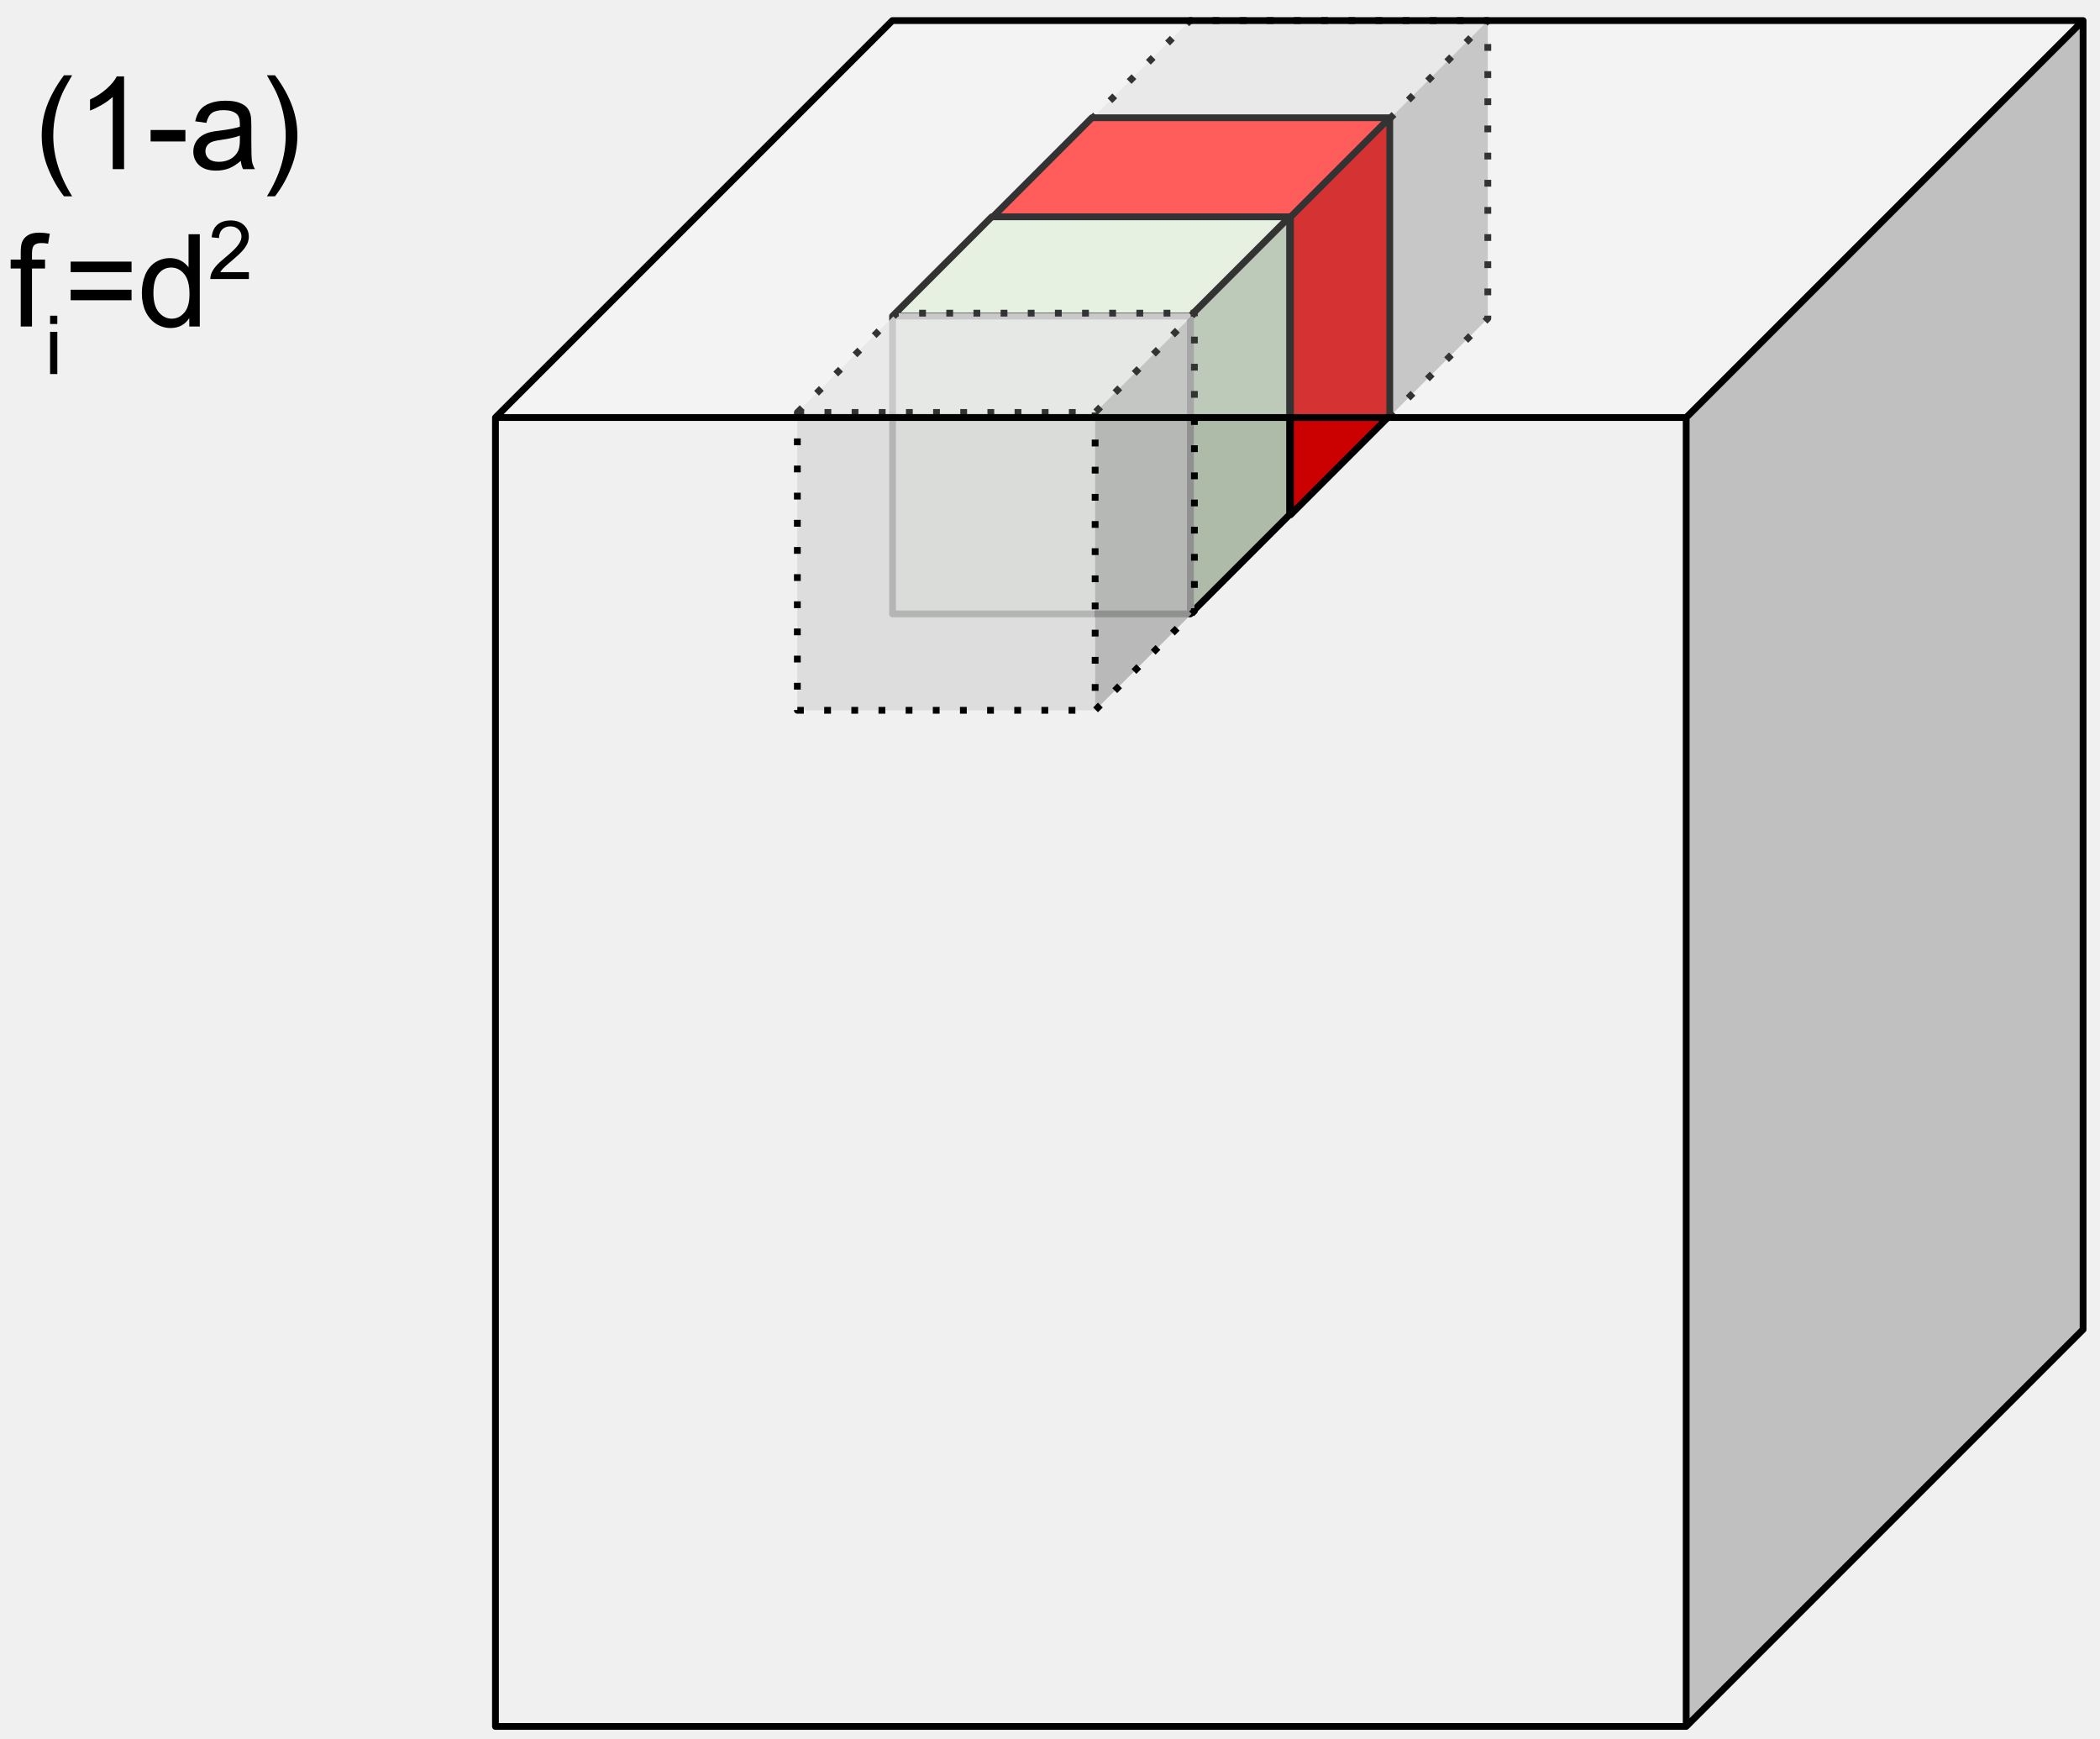
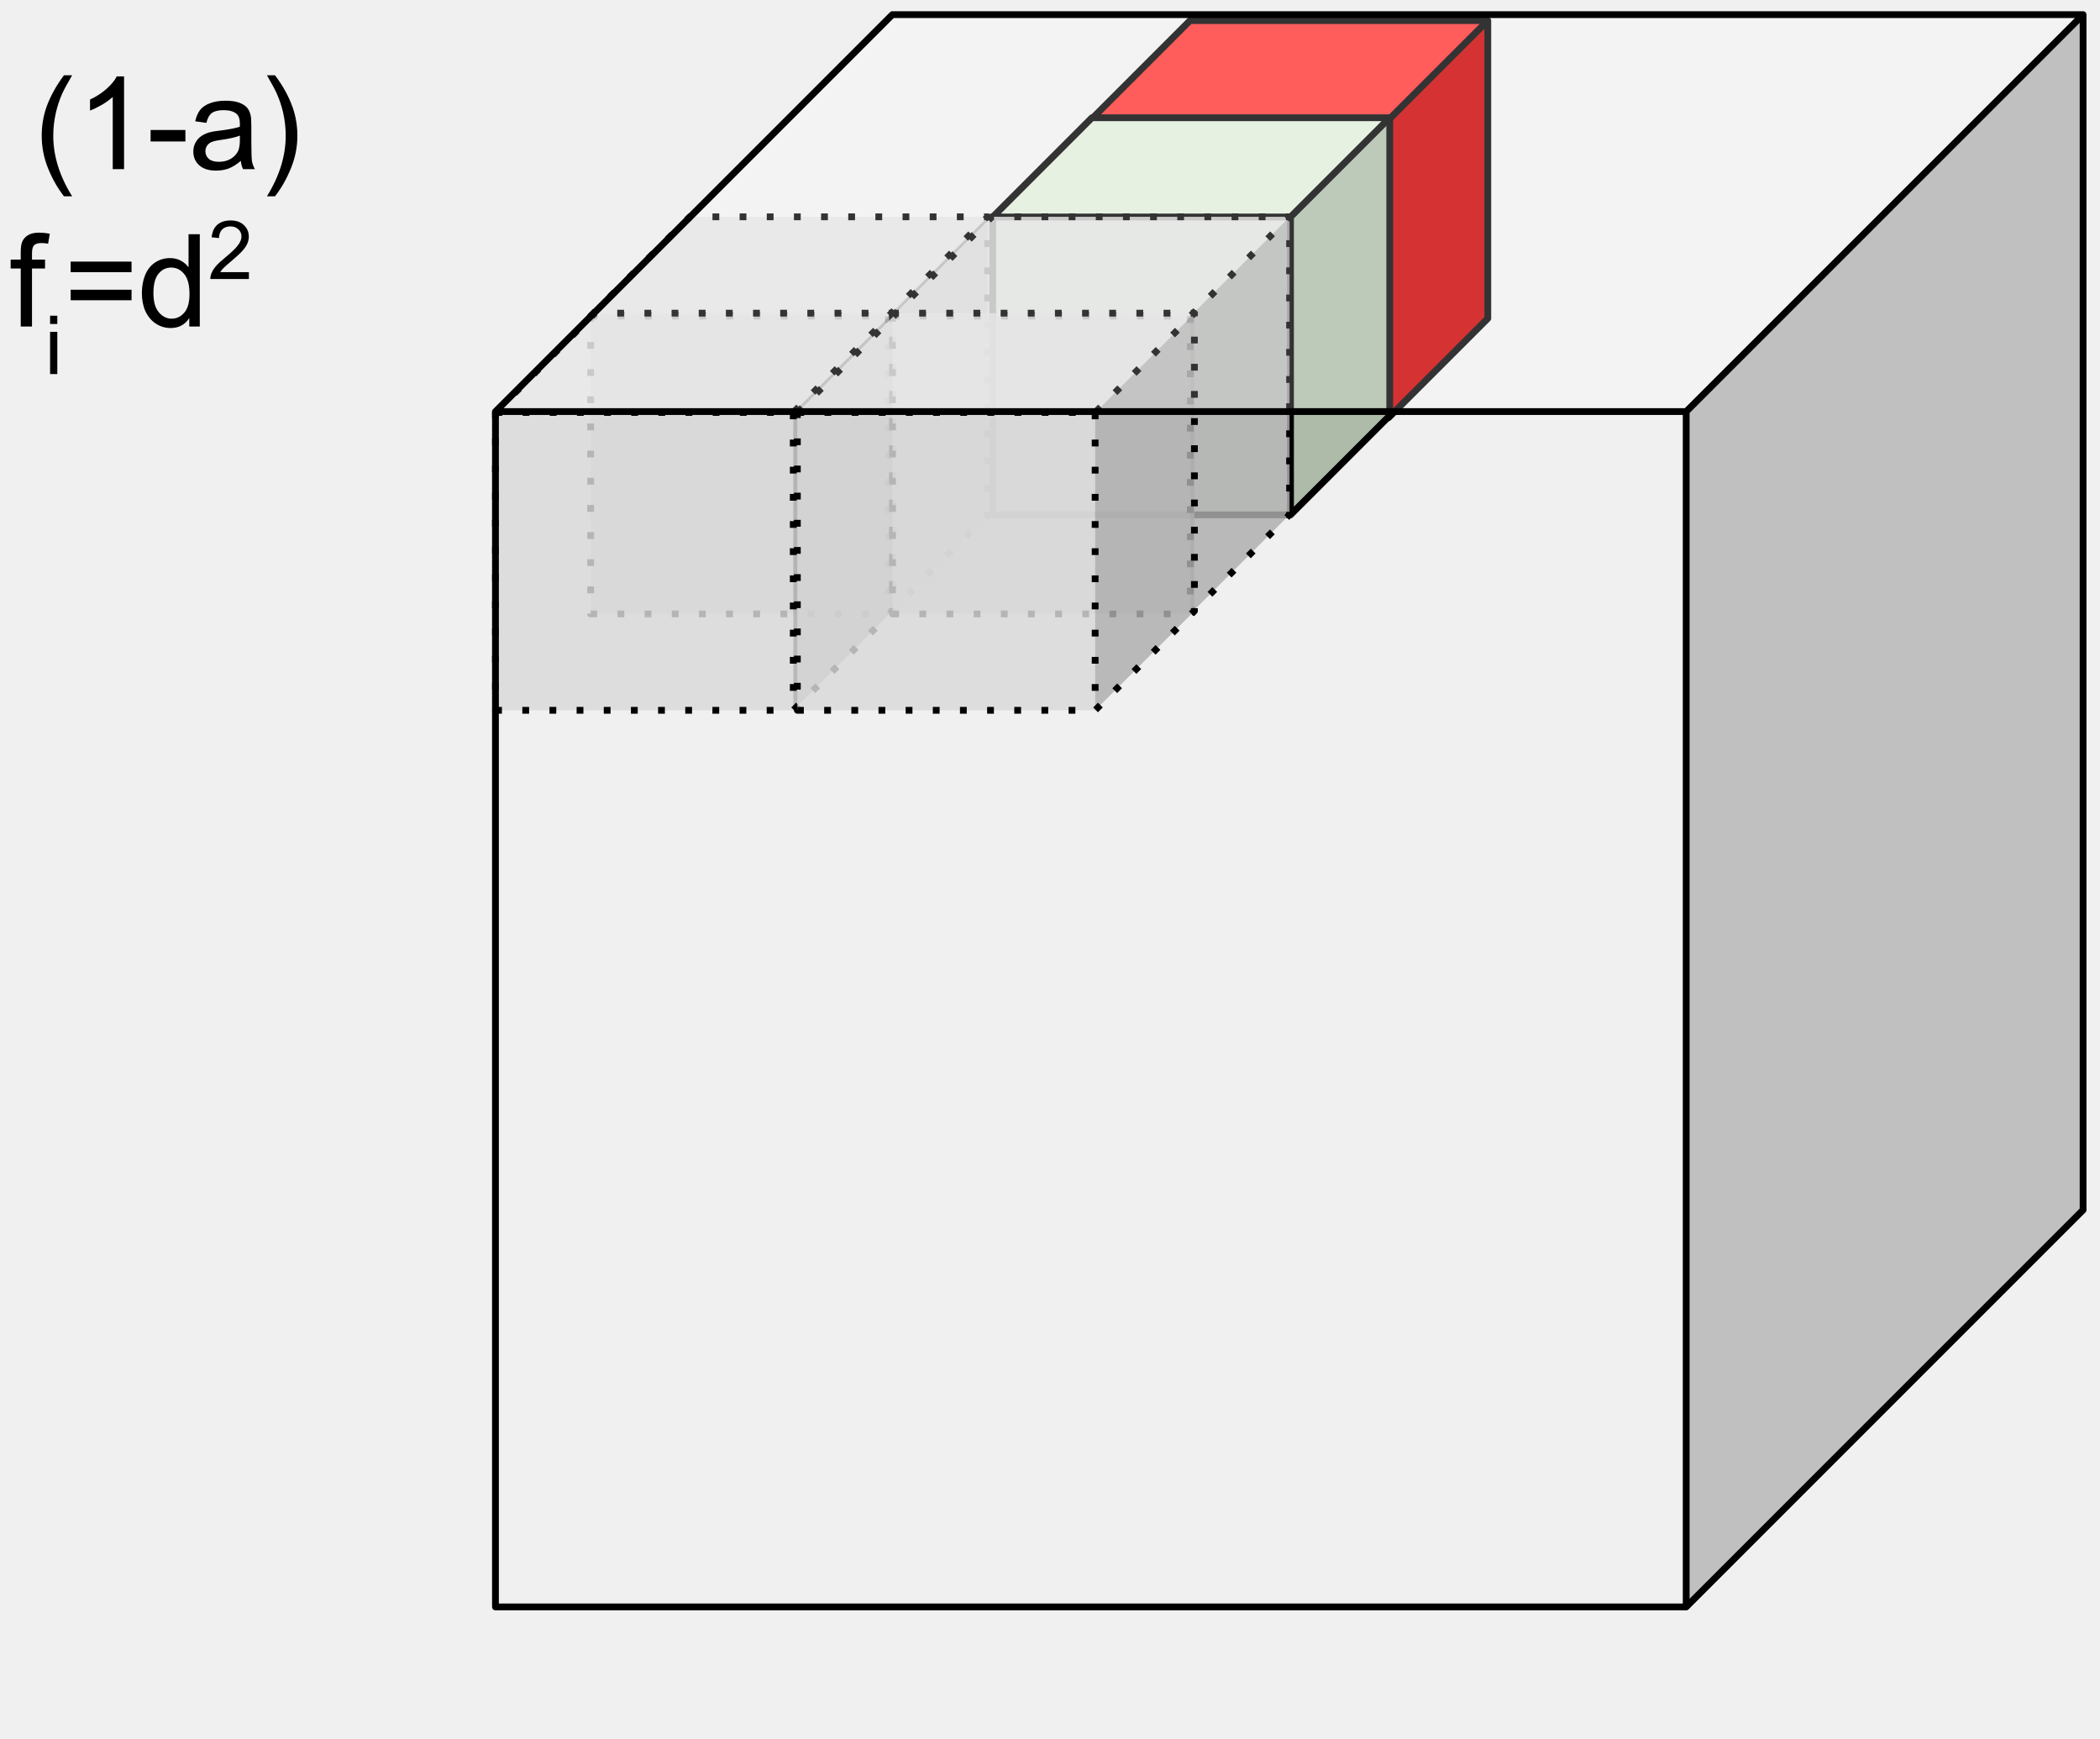
<svg xmlns="http://www.w3.org/2000/svg" version="1.1" viewBox="0.0 0.0 309.331 256.094" fill="none" stroke="none" stroke-linecap="square" stroke-miterlimit="10">
  <clipPath id="p.0">
    <path d="m0 0l309.331 0l0 256.094l-309.331 0l0 -256.094z" clip-rule="nonzero" />
  </clipPath>
  <g clip-path="url(#p.0)">
    <path fill="#000000" fill-opacity="0.0" d="m0 0l309.331 0l0 256.094l-309.331 0z" fill-rule="evenodd" />
-     <path fill="#d9d9d9" fill-opacity="0.835" d="m160.667 17.654l43.866 0l0 43.866l-43.866 0z" fill-rule="evenodd" />
-     <path fill="#adadad" fill-opacity="0.835" d="m204.533 17.654l14.622 -14.622l0 43.866l-14.622 14.622z" fill-rule="evenodd" />
-     <path fill="#e0e0e0" fill-opacity="0.835" d="m160.667 17.654l14.622 -14.622l43.866 0l-14.622 14.622z" fill-rule="evenodd" />
+     <path fill="#d9d9d9" fill-opacity="0.835" d="m87.003 46.554l43.866 0l0 43.866l-43.866 0z" fill-rule="evenodd" />
+     <path fill="#adadad" fill-opacity="0.835" d="m130.869 46.554l14.622 -14.622l0 43.866l-14.622 14.622z" fill-rule="evenodd" />
+     <path fill="#e0e0e0" fill-opacity="0.835" d="m87.003 46.554l14.622 -14.622l43.866 0l-14.622 14.622z" fill-rule="evenodd" />
+     <path fill="#000000" fill-opacity="0.0" d="m87.003 46.554l14.622 -14.622l43.866 0l0 43.866l-14.622 14.622l-43.866 0zm0 0l43.866 0l14.622 -14.622m-14.622 14.622l0 43.866" fill-rule="evenodd" />
+     <path stroke="#000000" stroke-width="1.0" stroke-linejoin="round" stroke-linecap="butt" stroke-dasharray="1.0,3.0" d="m87.003 46.554l14.622 -14.622l43.866 0l0 43.866l-14.622 14.622l-43.866 0zm0 0l43.866 0l14.622 -14.622m-14.622 14.622l0 43.866" fill-rule="evenodd" />
+     <path fill="#d9d9d9" fill-opacity="0.835" d="m72.982 60.748l43.866 0l0 43.866l-43.866 0z" fill-rule="evenodd" />
+     <path fill="#adadad" fill-opacity="0.835" d="m116.848 60.748l14.622 -14.622l0 43.866l-14.622 14.622z" fill-rule="evenodd" />
+     <path fill="#e0e0e0" fill-opacity="0.835" d="m72.982 60.748l14.622 -14.622l43.866 0l-14.622 14.622z" fill-rule="evenodd" />
+     <path fill="#000000" fill-opacity="0.0" d="m72.982 60.748l14.622 -14.622l43.866 0l0 43.866l-14.622 14.622l-43.866 0zm0 0l43.866 0l14.622 -14.622m-14.622 14.622l0 43.866" fill-rule="evenodd" />
+     <path stroke="#000000" stroke-width="1.0" stroke-linejoin="round" stroke-linecap="butt" stroke-dasharray="1.0,3.0" d="m72.982 60.748l14.622 -14.622l43.866 0l0 43.866l-14.622 14.622l-43.866 0zm0 0l43.866 0l14.622 -14.622m-14.622 14.622l0 43.866" fill-rule="evenodd" />
+     <path fill="#ff0000" d="m160.667 17.654l43.866 0l0 43.866l-43.866 0z" fill-rule="evenodd" />
+     <path fill="#cb0000" d="m204.533 17.654l14.622 -14.622l0 43.866l-14.622 14.622z" fill-rule="evenodd" />
+     <path fill="#ff3333" d="m160.667 17.654l14.622 -14.622l43.866 0l-14.622 14.622z" fill-rule="evenodd" />
    <path fill="#000000" fill-opacity="0.0" d="m160.667 17.654l14.622 -14.622l43.866 0l0 43.866l-14.622 14.622l-43.866 0zm0 0l43.866 0l14.622 -14.622m-14.622 14.622l0 43.866" fill-rule="evenodd" />
-     <path stroke="#000000" stroke-width="1.0" stroke-linejoin="round" stroke-linecap="butt" stroke-dasharray="1.0,3.0" d="m160.667 17.654l14.622 -14.622l43.866 0l0 43.866l-14.622 14.622l-43.866 0zm0 0l43.866 0l14.622 -14.622m-14.622 14.622l0 43.866" fill-rule="evenodd" />
-     <path fill="#ff0000" d="m146.223 31.963l43.866 0l0 43.866l-43.866 0z" fill-rule="evenodd" />
-     <path fill="#cb0000" d="m190.089 31.963l14.622 -14.622l0 43.866l-14.622 14.622z" fill-rule="evenodd" />
-     <path fill="#ff3333" d="m146.223 31.963l14.622 -14.622l43.866 0l-14.622 14.622z" fill-rule="evenodd" />
+     <path stroke="#000000" stroke-width="1.0" stroke-linejoin="round" stroke-linecap="butt" d="m160.667 17.654l14.622 -14.622l43.866 0l0 43.866l-14.622 14.622l-43.866 0zm0 0l43.866 0l14.622 -14.622m-14.622 14.622l0 43.866" fill-rule="evenodd" />
+     <path fill="#d9ead3" d="m146.223 31.963l43.866 0l0 43.866l-43.866 0z" fill-rule="evenodd" />
+     <path fill="#adbba8" d="m190.089 31.963l14.622 -14.622l0 43.866l-14.622 14.622z" fill-rule="evenodd" />
+     <path fill="#e0eedb" d="m146.223 31.963l14.622 -14.622l43.866 0l-14.622 14.622z" fill-rule="evenodd" />
    <path fill="#000000" fill-opacity="0.0" d="m146.223 31.963l14.622 -14.622l43.866 0l0 43.866l-14.622 14.622l-43.866 0zm0 0l43.866 0l14.622 -14.622m-14.622 14.622l0 43.866" fill-rule="evenodd" />
    <path stroke="#000000" stroke-width="1.0" stroke-linejoin="round" stroke-linecap="butt" d="m146.223 31.963l14.622 -14.622l43.866 0l0 43.866l-14.622 14.622l-43.866 0zm0 0l43.866 0l14.622 -14.622m-14.622 14.622l0 43.866" fill-rule="evenodd" />
-     <path fill="#d9ead3" d="m131.47 46.554l43.866 0l0 43.866l-43.866 0z" fill-rule="evenodd" />
-     <path fill="#adbba8" d="m175.336 46.554l14.622 -14.622l0 43.866l-14.622 14.622z" fill-rule="evenodd" />
-     <path fill="#e0eedb" d="m131.47 46.554l14.622 -14.622l43.866 0l-14.622 14.622z" fill-rule="evenodd" />
+     <path fill="#d9d9d9" fill-opacity="0.835" d="m131.47 46.554l43.866 0l0 43.866l-43.866 0z" fill-rule="evenodd" />
+     <path fill="#adadad" fill-opacity="0.835" d="m175.336 46.554l14.622 -14.622l0 43.866l-14.622 14.622z" fill-rule="evenodd" />
+     <path fill="#e0e0e0" fill-opacity="0.835" d="m131.47 46.554l14.622 -14.622l43.866 0l-14.622 14.622z" fill-rule="evenodd" />
    <path fill="#000000" fill-opacity="0.0" d="m131.47 46.554l14.622 -14.622l43.866 0l0 43.866l-14.622 14.622l-43.866 0zm0 0l43.866 0l14.622 -14.622m-14.622 14.622l0 43.866" fill-rule="evenodd" />
-     <path stroke="#000000" stroke-width="1.0" stroke-linejoin="round" stroke-linecap="butt" d="m131.47 46.554l14.622 -14.622l43.866 0l0 43.866l-14.622 14.622l-43.866 0zm0 0l43.866 0l14.622 -14.622m-14.622 14.622l0 43.866" fill-rule="evenodd" />
+     <path stroke="#000000" stroke-width="1.0" stroke-linejoin="round" stroke-linecap="butt" stroke-dasharray="1.0,3.0" d="m131.47 46.554l14.622 -14.622l43.866 0l0 43.866l-14.622 14.622l-43.866 0zm0 0l43.866 0l14.622 -14.622m-14.622 14.622l0 43.866" fill-rule="evenodd" />
    <path fill="#000000" fill-opacity="0.0" d="m-4.013 -2.008l63.969 0l0 26.961l-63.969 0z" fill-rule="evenodd" />
    <path fill="#000000" d="m9.424 28.912q-1.375 -1.75 -2.328 -4.078q-0.953 -2.344 -0.953 -4.844q0 -2.219 0.703 -4.234q0.844 -2.344 2.578 -4.672l1.203 0q-1.125 1.922 -1.484 2.75q-0.562 1.281 -0.891 2.672q-0.406 1.734 -0.406 3.484q0 4.469 2.781 8.922l-1.203 0zm8.853 -4.0l-1.672 0l0 -10.641q-0.594 0.578 -1.578 1.156q-0.984 0.562 -1.766 0.859l0 -1.625q1.406 -0.656 2.453 -1.594q1.047 -0.938 1.484 -1.812l1.078 0l0 13.656zm3.907 -4.078l0 -1.688l5.125 0l0 1.688l-5.125 0zm13.291 2.859q-0.938 0.797 -1.797 1.125q-0.859 0.312 -1.844 0.312q-1.609 0 -2.484 -0.781q-0.875 -0.797 -0.875 -2.031q0 -0.734 0.328 -1.328q0.328 -0.594 0.859 -0.953q0.531 -0.359 1.203 -0.547q0.5 -0.141 1.484 -0.25q2.031 -0.25 2.984 -0.578q0 -0.344 0 -0.438q0 -1.016 -0.469 -1.438q-0.641 -0.562 -1.906 -0.562q-1.172 0 -1.734 0.406q-0.562 0.406 -0.828 1.469l-1.641 -0.234q0.234 -1.047 0.734 -1.688q0.516 -0.641 1.469 -0.984q0.969 -0.359 2.25 -0.359q1.266 0 2.047 0.297q0.781 0.297 1.156 0.75q0.375 0.453 0.516 1.141q0.094 0.422 0.094 1.531l0 2.234q0 2.328 0.094 2.953q0.109 0.609 0.438 1.172l-1.75 0q-0.266 -0.516 -0.328 -1.219zm-0.141 -3.719q-0.906 0.359 -2.734 0.625q-1.031 0.141 -1.453 0.328q-0.422 0.188 -0.656 0.547q-0.234 0.359 -0.234 0.797q0 0.672 0.5 1.125q0.516 0.438 1.484 0.438q0.969 0 1.719 -0.422q0.75 -0.438 1.109 -1.156q0.266 -0.578 0.266 -1.672l0 -0.609zm5.173 8.938l-1.188 0q2.766 -4.453 2.766 -8.922q0 -1.734 -0.391 -3.453q-0.328 -1.391 -0.891 -2.672q-0.359 -0.844 -1.484 -2.781l1.188 0q1.75 2.328 2.578 4.672q0.719 2.016 0.719 4.234q0 2.5 -0.969 4.844q-0.953 2.328 -2.328 4.078z" fill-rule="nonzero" />
    <path fill="#000000" fill-opacity="0.0" d="m-7.601 21.173l86.268 0l0 26.961l-86.268 0z" fill-rule="evenodd" />
    <path fill="#000000" d="m3.055 48.093l0 -8.547l-1.484 0l0 -1.312l1.484 0l0 -1.047q0 -0.984 0.172 -1.469q0.234 -0.656 0.844 -1.047q0.609 -0.406 1.703 -0.406q0.703 0 1.562 0.156l-0.25 1.469q-0.516 -0.094 -0.984 -0.094q-0.766 0 -1.078 0.328q-0.312 0.312 -0.312 1.203l0 0.906l1.922 0l0 1.312l-1.922 0l0 8.547l-1.656 0z" fill-rule="nonzero" />
    <path fill="#000000" d="m7.379 47.718l0 -1.219l1.063 0l0 1.219l-1.063 0zm0 7.375l0 -6.219l1.063 0l0 6.219l-1.063 0z" fill-rule="nonzero" />
    <path fill="#000000" d="m19.377 40.093l-8.969 0l0 -1.562l8.969 0l0 1.562zm0 4.125l-8.969 0l0 -1.547l8.969 0l0 1.547zm8.504 3.875l0 -1.25q-0.938 1.469 -2.75 1.469q-1.172 0 -2.172 -0.641q-0.984 -0.656 -1.531 -1.812q-0.531 -1.172 -0.531 -2.688q0 -1.469 0.484 -2.672q0.5 -1.203 1.469 -1.844q0.984 -0.641 2.203 -0.641q0.891 0 1.578 0.375q0.703 0.375 1.141 0.984l0 -4.875l1.656 0l0 13.594l-1.547 0zm-5.281 -4.922q0 1.891 0.797 2.828q0.812 0.938 1.891 0.938q1.094 0 1.859 -0.891q0.766 -0.891 0.766 -2.734q0 -2.016 -0.781 -2.953q-0.781 -0.953 -1.922 -0.953q-1.109 0 -1.859 0.906q-0.75 0.906 -0.75 2.859z" fill-rule="nonzero" />
    <path fill="#000000" d="m36.663 40.078l0 1.016l-5.687 0q0 -0.375 0.125 -0.734q0.219 -0.578 0.688 -1.141q0.484 -0.562 1.391 -1.297q1.406 -1.156 1.891 -1.828q0.5 -0.672 0.5 -1.266q0 -0.625 -0.453 -1.047q-0.453 -0.438 -1.172 -0.438q-0.766 0 -1.219 0.453q-0.453 0.453 -0.469 1.266l-1.078 -0.109q0.109 -1.219 0.828 -1.844q0.734 -0.641 1.969 -0.641q1.234 0 1.953 0.688q0.719 0.688 0.719 1.703q0 0.516 -0.219 1.016q-0.203 0.484 -0.703 1.047q-0.484 0.547 -1.609 1.5q-0.953 0.797 -1.234 1.094q-0.266 0.281 -0.438 0.562l4.219 0z" fill-rule="nonzero" />
    <path fill="#d9d9d9" fill-opacity="0.835" d="m117.449 60.748l43.866 0l0 43.866l-43.866 0z" fill-rule="evenodd" />
    <path fill="#adadad" fill-opacity="0.835" d="m161.315 60.748l14.622 -14.622l0 43.866l-14.622 14.622z" fill-rule="evenodd" />
    <path fill="#e0e0e0" fill-opacity="0.835" d="m117.449 60.748l14.622 -14.622l43.866 0l-14.622 14.622z" fill-rule="evenodd" />
    <path fill="#000000" fill-opacity="0.0" d="m117.449 60.748l14.622 -14.622l43.866 0l0 43.866l-14.622 14.622l-43.866 0zm0 0l43.866 0l14.622 -14.622m-14.622 14.622l0 43.866" fill-rule="evenodd" />
    <path stroke="#000000" stroke-width="1.0" stroke-linejoin="round" stroke-linecap="butt" stroke-dasharray="1.0,3.0" d="m117.449 60.748l14.622 -14.622l43.866 0l0 43.866l-14.622 14.622l-43.866 0zm0 0l43.866 0l14.622 -14.622m-14.622 14.622l0 43.866" fill-rule="evenodd" />
-     <path fill="#000000" fill-opacity="0.0" d="m72.982 61.495l175.394 0l0 192.78l-175.394 0z" fill-rule="evenodd" />
-     <path fill="#000000" fill-opacity="0.0" d="m248.375 61.495l58.465 -58.465l0 192.78l-58.465 58.465z" fill-rule="evenodd" />
-     <path fill="#000000" fill-opacity="0.0" d="m72.982 61.495l58.465 -58.465l175.394 0l-58.465 58.465z" fill-rule="evenodd" />
-     <path fill="#000000" fill-opacity="0.0" d="m72.982 61.495l58.465 -58.465l175.394 0l0 192.78l-58.465 58.465l-175.394 0zm0 0l175.394 0l58.465 -58.465m-58.465 58.465l0 192.78" fill-rule="evenodd" />
-     <path fill="#000000" fill-opacity="0.2" d="m248.375 61.495l58.465 -58.465l0 192.78l-58.465 58.465z" fill-rule="evenodd" />
-     <path fill="#ffffff" fill-opacity="0.2" d="m72.982 61.495l58.465 -58.465l175.394 0l-58.465 58.465z" fill-rule="evenodd" />
-     <path stroke="#000000" stroke-width="1.0" stroke-linejoin="round" stroke-linecap="butt" d="m72.982 61.495l58.465 -58.465l175.394 0l0 192.78l-58.465 58.465l-175.394 0zm0 0l175.394 0l58.465 -58.465m-58.465 58.465l0 192.78" fill-rule="evenodd" />
+     <path fill="#000000" fill-opacity="0.0" d="m72.982 60.619l175.394 0l0 176.055l-175.394 0z" fill-rule="evenodd" />
+     <path fill="#000000" fill-opacity="0.0" d="m248.375 60.619l58.465 -58.465l0 176.055l-58.465 58.465z" fill-rule="evenodd" />
+     <path fill="#000000" fill-opacity="0.0" d="m72.982 60.619l58.465 -58.465l175.394 0l-58.465 58.465z" fill-rule="evenodd" />
+     <path fill="#000000" fill-opacity="0.0" d="m72.982 60.619l58.465 -58.465l175.394 0l0 176.055l-58.465 58.465l-175.394 0zm0 0l175.394 0l58.465 -58.465m-58.465 58.465l0 176.055" fill-rule="evenodd" />
+     <path fill="#000000" fill-opacity="0.2" d="m248.375 60.619l58.465 -58.465l0 176.055l-58.465 58.465z" fill-rule="evenodd" />
+     <path fill="#ffffff" fill-opacity="0.2" d="m72.982 60.619l58.465 -58.465l175.394 0l-58.465 58.465z" fill-rule="evenodd" />
+     <path stroke="#000000" stroke-width="1.0" stroke-linejoin="round" stroke-linecap="butt" d="m72.982 60.619l58.465 -58.465l175.394 0l0 176.055l-58.465 58.465l-175.394 0zm0 0l175.394 0l58.465 -58.465m-58.465 58.465l0 176.055" fill-rule="evenodd" />
  </g>
</svg>
